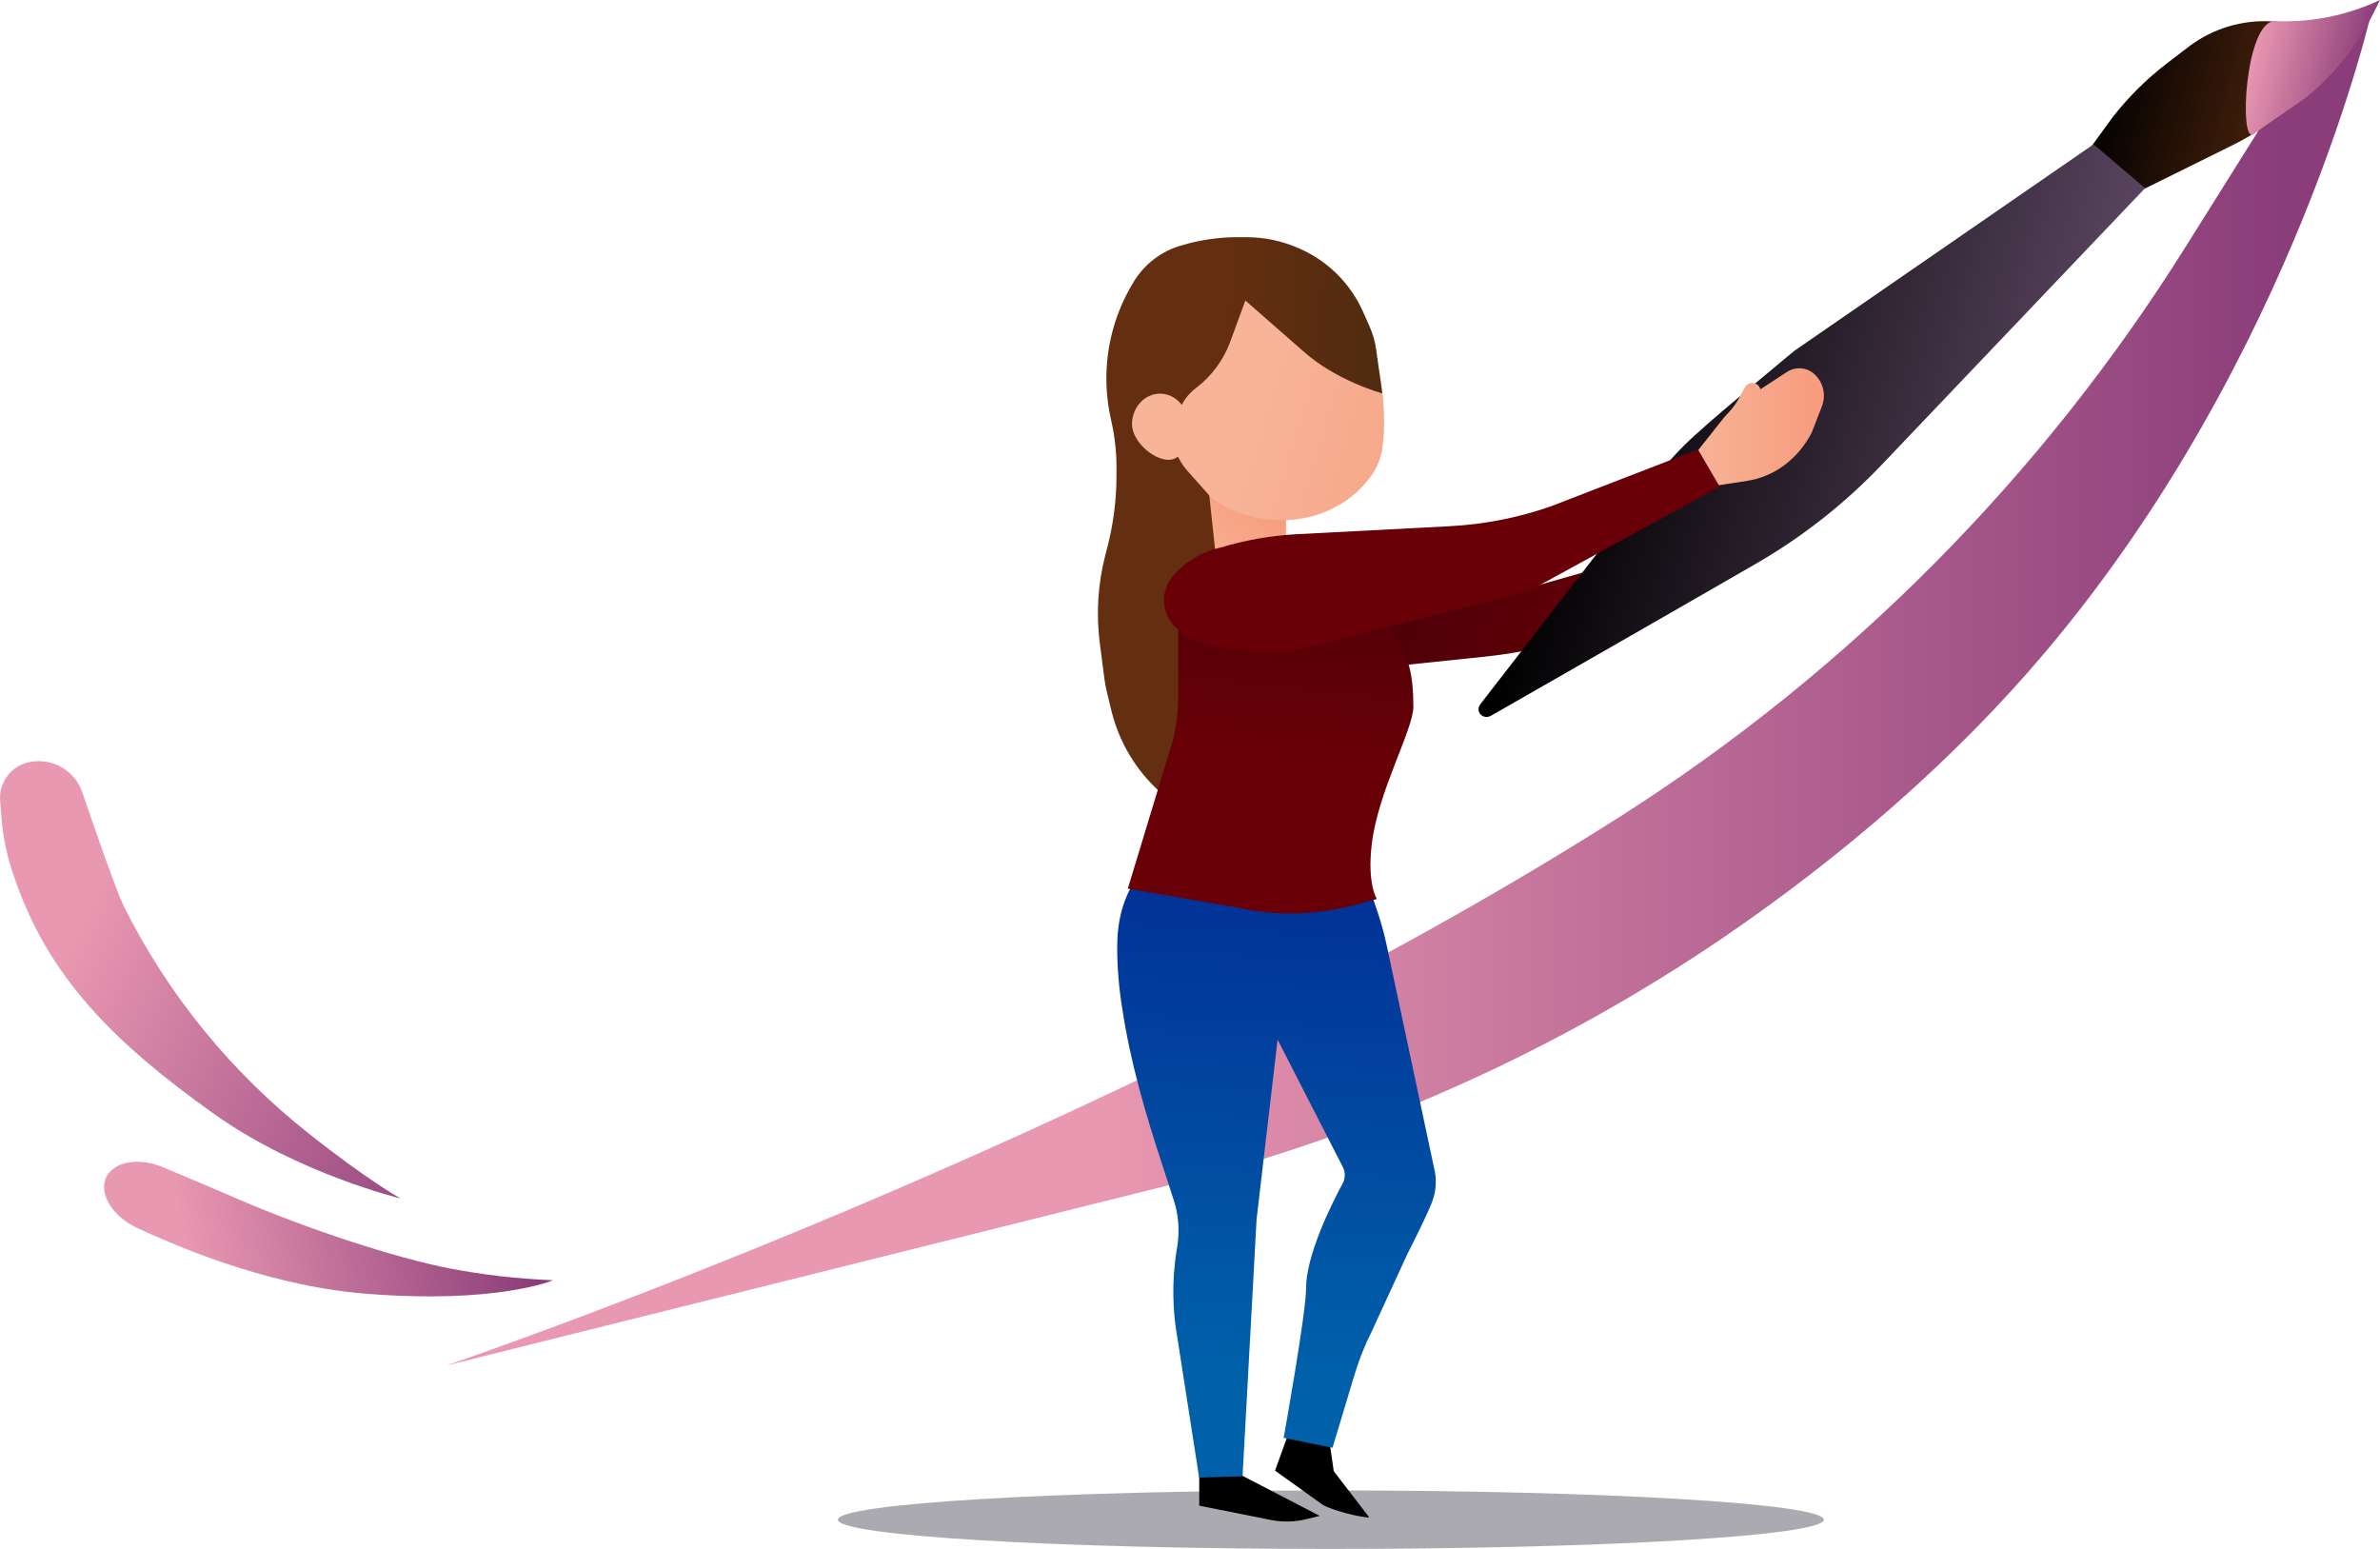
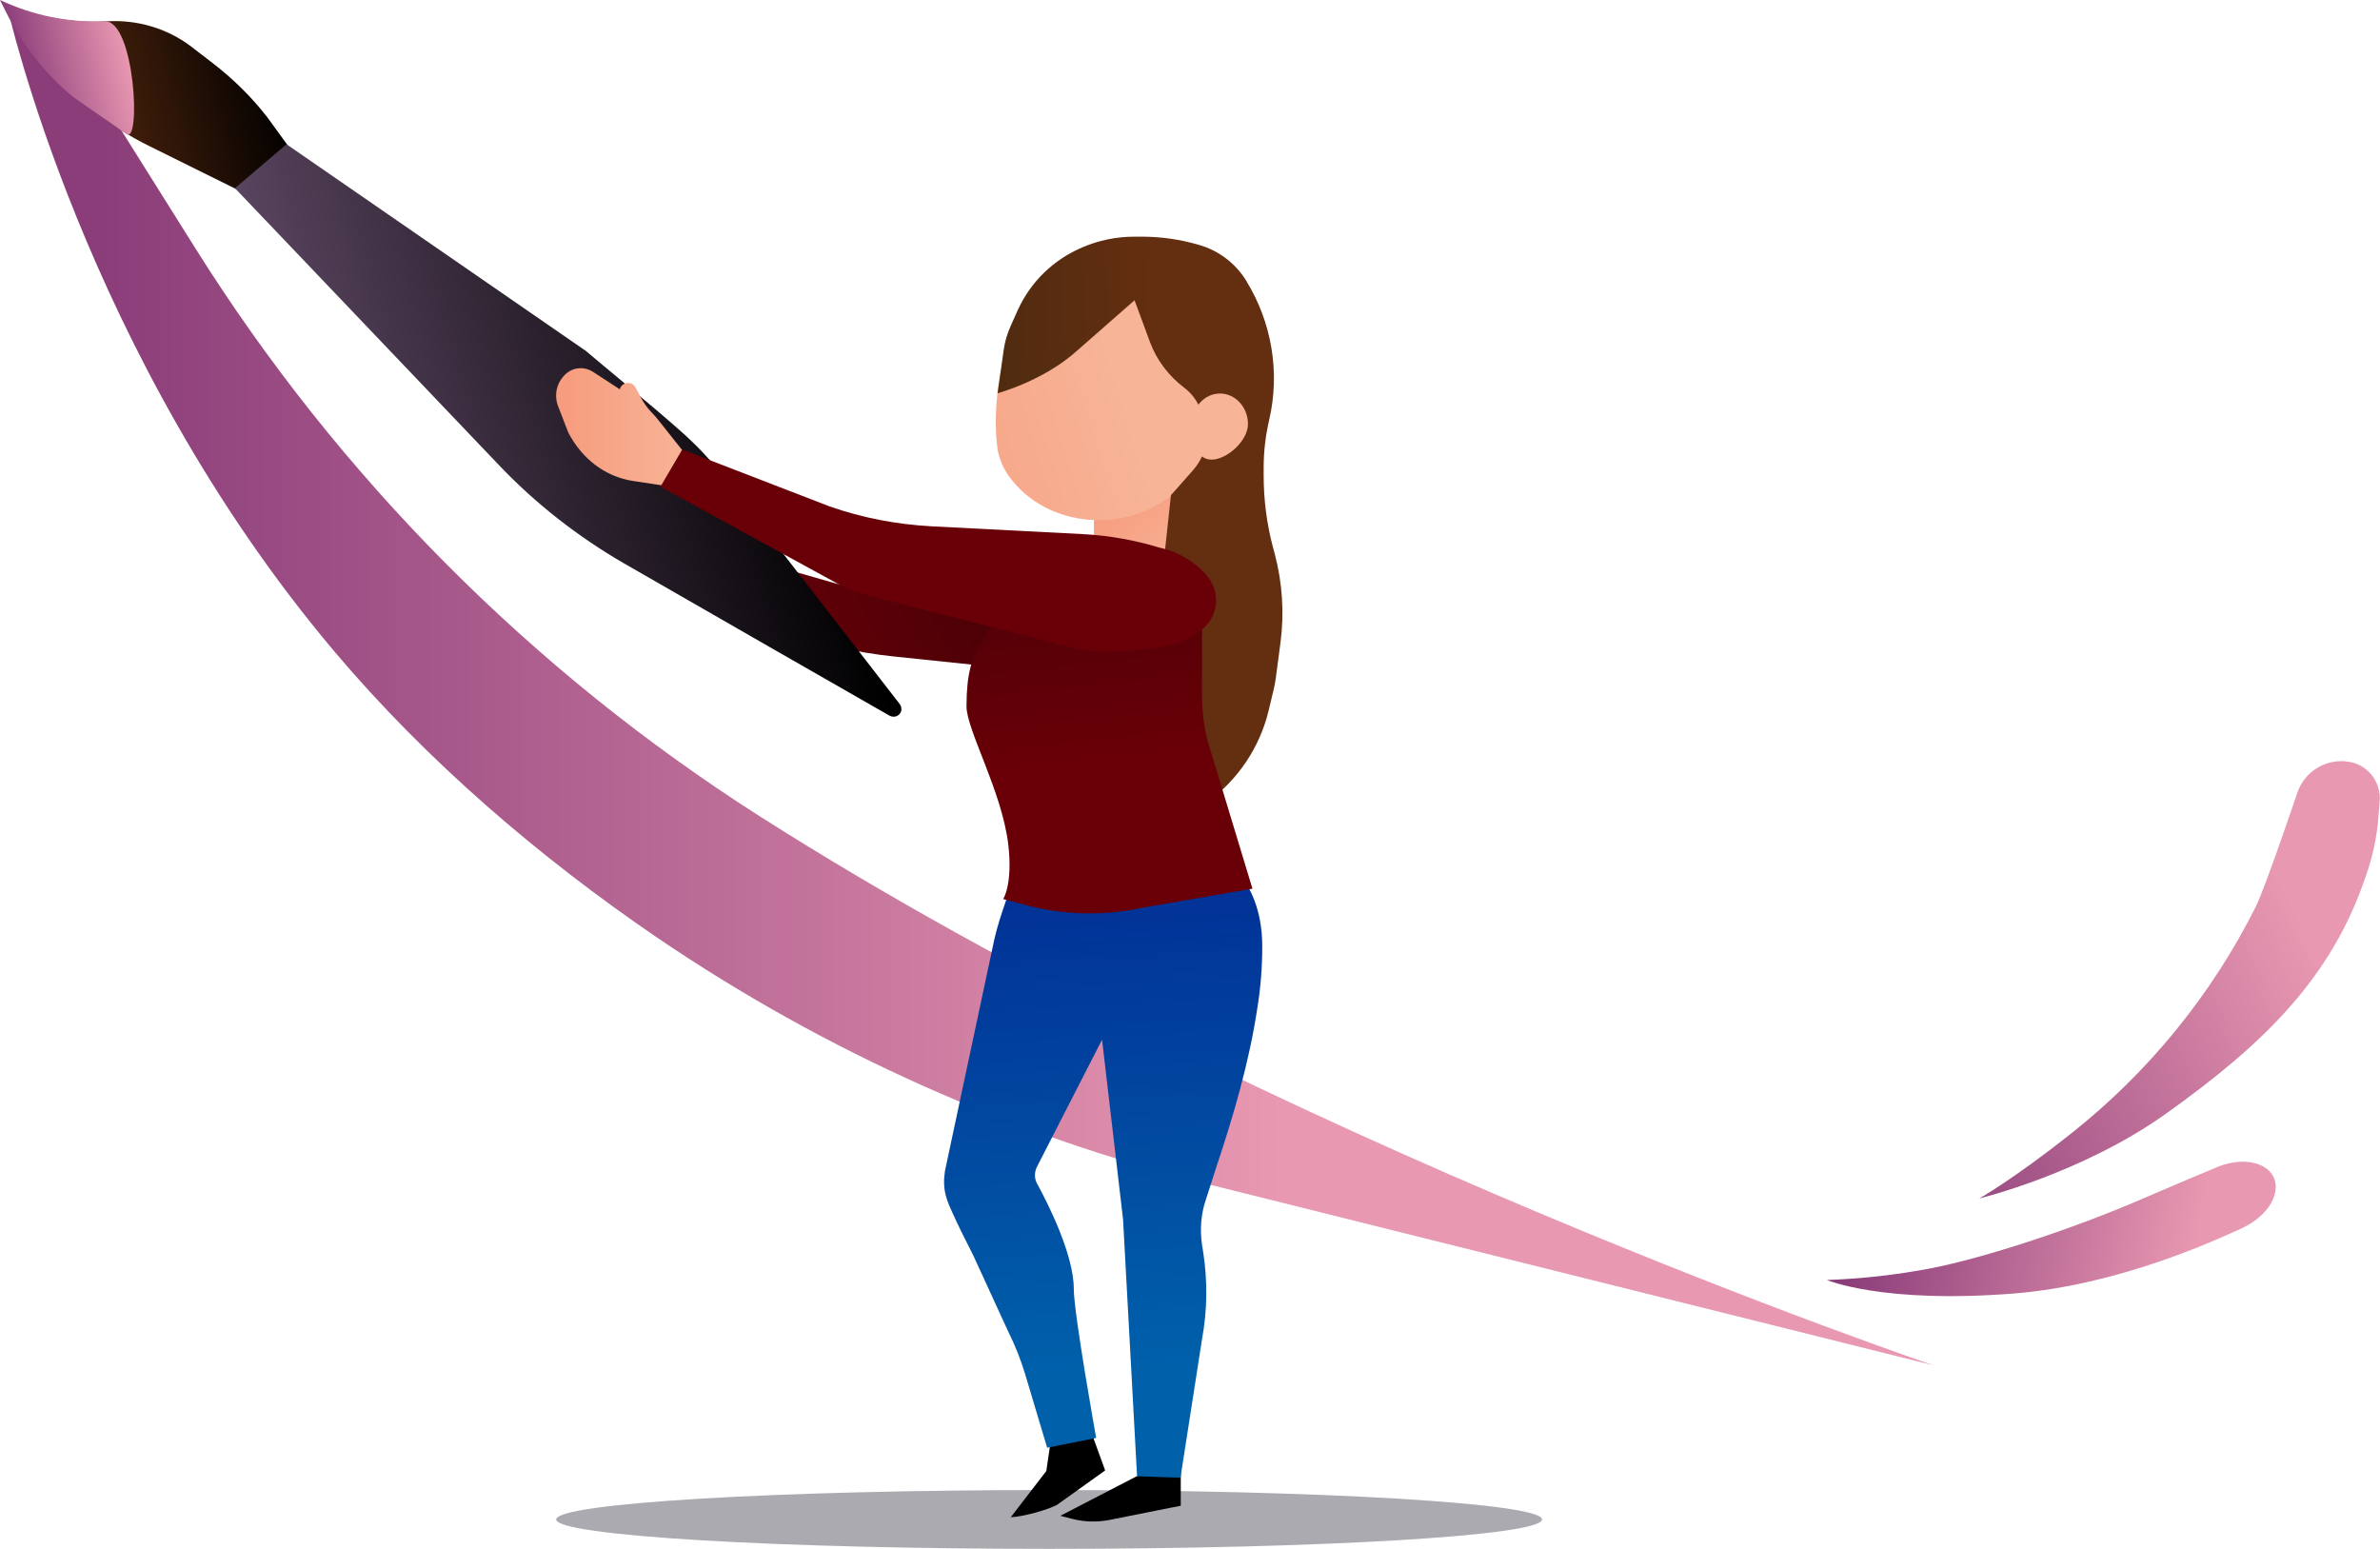
- <svg xmlns="http://www.w3.org/2000/svg" xmlns:xlink="http://www.w3.org/1999/xlink" id="Layer_1" data-name="Layer 1" viewBox="0 0 849.75 553">
-   <defs>
-     <style>
-       .cls-1 {
-         fill: url(#linear-gradient);
-       }
- 
-       .cls-2 {
-         fill: url(#linear-gradient-2);
-       }
- 
-       .cls-3 {
-         fill: url(#linear-gradient-3);
-       }
- 
-       .cls-4 {
-         fill: #aaaab0;
-       }
- 
-       .cls-5 {
-         fill: url(#linear-gradient-4);
-       }
- 
-       .cls-6 {
-         fill: url(#linear-gradient-5);
-       }
- 
-       .cls-7 {
-         fill: url(#linear-gradient-6);
-       }
- 
-       .cls-8 {
-         fill: url(#linear-gradient-7);
-       }
- 
-       .cls-9 {
-         fill: url(#linear-gradient-8);
-       }
- 
-       .cls-10 {
-         fill: url(#linear-gradient-9);
-       }
- 
-       .cls-11 {
-         fill: url(#linear-gradient-10);
-       }
- 
-       .cls-12 {
-         fill: url(#linear-gradient-11);
-       }
- 
-       .cls-13 {
-         fill: url(#linear-gradient-12);
-       }
- 
-       .cls-14 {
-         fill: #f7b497;
-       }
- 
-       .cls-15 {
-         fill: url(#linear-gradient-13);
-       }
- 
-       .cls-16 {
-         fill: url(#linear-gradient-14);
-       }
-     </style>
-     <linearGradient id="linear-gradient" x1="425.63" y1="205.92" x2="450.42" y2="174.14" gradientUnits="userSpaceOnUse">
-       <stop offset="0" stop-color="#f7b497" />
-       <stop offset="1" stop-color="#f79b7d" />
+ <svg xmlns="http://www.w3.org/2000/svg" version="1.1" id="Layer_1" x="0px" y="0px" viewBox="0 0 849.8 553" style="enable-background:new 0 0 849.8 553;" xml:space="preserve">
+   <style type="text/css">
+ 	.st0{fill:url(#SVGID_1_);}
+ 	.st1{fill:url(#SVGID_2_);}
+ 	.st2{fill:url(#SVGID_3_);}
+ 	.st3{fill:#AAAAB0;}
+ 	.st4{fill:url(#SVGID_4_);}
+ 	.st5{fill:url(#SVGID_5_);}
+ 	.st6{fill:url(#SVGID_6_);}
+ 	.st7{fill:url(#SVGID_7_);}
+ 	.st8{fill:url(#SVGID_8_);}
+ 	.st9{fill:url(#SVGID_9_);}
+ 	.st10{fill:url(#SVGID_10_);}
+ 	.st11{fill:url(#SVGID_11_);}
+ 	.st12{fill:url(#SVGID_12_);}
+ 	.st13{fill:#F7B497;}
+ 	.st14{fill:url(#SVGID_13_);}
+ 	.st15{fill:url(#SVGID_14_);}
+ </style>
+   <linearGradient id="SVGID_1_" gradientUnits="userSpaceOnUse" x1="425.626" y1="348.083" x2="450.416" y2="379.863" gradientTransform="matrix(-1 0 0 -1 849.7514 554)">
+     <stop offset="0" style="stop-color:#F7B497" />
+     <stop offset="1" style="stop-color:#F79B7D" />
+   </linearGradient>
+   <polygon class="st0" points="421.6,217.8 390.6,217.8 390.6,147.8 421.6,147.8 421.6,174.8 " />
+   <linearGradient id="SVGID_2_" gradientUnits="userSpaceOnUse" x1="590.243" y1="322.177" x2="457.903" y2="382.897" gradientTransform="matrix(-1 0 0 -1 849.7514 554)">
+     <stop offset="0" style="stop-color:#6A0007" />
+     <stop offset="1" style="stop-color:#3A0007" />
+   </linearGradient>
+   <path class="st1" d="M225.1,201l54.5,24.1c12.8,4.8,26.1,7.9,39.7,9.3L373,240l6.5-28.6l-74.5-1.2l-80-22.9V201z" />
+   <linearGradient id="SVGID_3_" gradientUnits="userSpaceOnUse" x1="392.31" y1="309.005" x2="814.2" y2="309.005" gradientTransform="matrix(-1 0 0 -1 849.7514 554)">
+     <stop offset="0" style="stop-color:#E998B1" />
+     <stop offset="1" style="stop-color:#8B3D7A" />
+   </linearGradient>
+   <path class="st2" d="M2.6,2.4c0,0,27.3,124.2,116.8,230.2c33.2,39.3,73.5,73.7,115,102c60.3,41,127.4,71,198.1,88.5l258,64.4  c0,0-237.7-80.5-419.3-196.1c-81.4-51.9-150.3-121.2-201.6-203l-31-49.4L22.5,28.2L2.6,2.4z" />
+   <ellipse class="st3" cx="374.6" cy="542.5" rx="176" ry="10.5" />
+   <path d="M386.9,509.2l-11.9,6.4l-1.4,9.6l-12.7,16.5c4-0.1,12.9-2.5,16.5-4.4l17.2-12.3l-5-13.8L386.9,509.2z" />
+   <path d="M418.6,520.3l-12,6.4l-28,14.5l4.7,1.2c4.1,1,8.5,1.1,12.7,0.3l25.6-5.1v-13.6L418.6,520.3z" />
+   <g>
+     <linearGradient id="SVGID_4_" gradientUnits="userSpaceOnUse" x1="750.502" y1="486.727" x2="842.683" y2="486.727" gradientTransform="matrix(-0.9673 0.2536 -0.2536 -0.9673 951.555 304.4119)">
+       <stop offset="0" style="stop-color:#723F10" />
+       <stop offset="3.000000e-02" style="stop-color:#000000" />
+       <stop offset="1" style="stop-color:#642E10" />
    </linearGradient>
-     <linearGradient id="linear-gradient-2" x1="590.24" y1="231.83" x2="457.9" y2="171.11" gradientUnits="userSpaceOnUse">
-       <stop offset="0" stop-color="#6a0007" />
-       <stop offset="1" stop-color="#3a0007" />
+     <path class="st4" d="M107.2,72.2l-23.1-4.8L53,52c-6.5-3.2-12.6-7.1-18.3-11.6l-6.9-5.5C17.7,26.9,9.4,17,3.3,5.6L0.8,0.8l0,0   c11.8,5.2,24.7,7.6,37.6,6.8l0,0C49,7,59.6,10.1,68.1,16.5l7.8,6c7.3,5.6,13.9,12.1,19.5,19.3l17.8,24.5L107.2,72.2z" />
+     <linearGradient id="SVGID_5_" gradientUnits="userSpaceOnUse" x1="578.445" y1="338.246" x2="773.175" y2="338.246" gradientTransform="matrix(-0.89 0.21 -0.27 -0.96 892.0014 339.27)">
+       <stop offset="0" style="stop-color:#000000" />
+       <stop offset="1" style="stop-color:#5A4560" />
    </linearGradient>
-     <linearGradient id="linear-gradient-3" x1="392.31" y1="245.02" x2="814.2" y2="245.02" gradientUnits="userSpaceOnUse">
-       <stop offset="0" stop-color="#e998b1" />
-       <stop offset="1" stop-color="#8b3d7a" />
-     </linearGradient>
-     <linearGradient id="linear-gradient-4" x1="726.19" y1="92.52" x2="818.37" y2="92.52" gradientTransform="translate(68.63 -249.79) rotate(14.69)" gradientUnits="userSpaceOnUse">
-       <stop offset="0" stop-color="#723f10" />
-       <stop offset="0.03" />
-       <stop offset="1" stop-color="#642e10" />
-     </linearGradient>
-     <linearGradient id="linear-gradient-5" x1="542.12" y1="239.16" x2="736.85" y2="239.16" gradientTransform="matrix(0.89, 0.21, -0.27, 0.96, 145.68, -206.35)" gradientUnits="userSpaceOnUse">
-       <stop offset="0" />
-       <stop offset="1" stop-color="#5a4560" />
-     </linearGradient>
-     <linearGradient id="linear-gradient-6" x1="460.98" y1="285.2" x2="449.7" y2="487.6" gradientUnits="userSpaceOnUse">
-       <stop offset="0" stop-color="#022893" />
-       <stop offset="1" stop-color="#0060aa" />
-     </linearGradient>
-     <linearGradient id="linear-gradient-7" x1="804.44" y1="98.4" x2="844.28" y2="98.4" gradientTransform="translate(44.63 -263.55) rotate(13.41)" xlink:href="#linear-gradient-3" />
-     <linearGradient id="linear-gradient-8" x1="448.27" y1="140.49" x2="549.34" y2="171.12" xlink:href="#linear-gradient" />
-     <linearGradient id="linear-gradient-9" x1="603.07" y1="192.05" x2="436.05" y2="185.66" gradientUnits="userSpaceOnUse">
-       <stop offset="0" stop-color="#272610" />
-       <stop offset="1" stop-color="#642e10" />
-     </linearGradient>
-     <linearGradient id="linear-gradient-10" x1="603.67" y1="153.04" x2="651.17" y2="153.04" xlink:href="#linear-gradient" />
-     <linearGradient id="linear-gradient-11" x1="454.96" y1="273.03" x2="469.13" y2="144.26" xlink:href="#linear-gradient-2" />
-     <linearGradient id="linear-gradient-12" x1="415.59" y1="196.57" x2="614.02" y2="196.57" gradientUnits="userSpaceOnUse">
-       <stop offset="0" stop-color="#6a0007" />
-       <stop offset="1" stop-color="#6a0007" />
-     </linearGradient>
-     <linearGradient id="linear-gradient-13" x1="99.36" y1="710.57" x2="218.22" y2="649.26" gradientTransform="matrix(0.9, 0.41, -0.3, 0.66, 188.24, -70.21)" xlink:href="#linear-gradient-3" />
-     <linearGradient id="linear-gradient-14" x1="73.76" y1="576.2" x2="247.13" y2="562.15" gradientTransform="matrix(0.87, 0.5, -0.5, 0.87, 251.95, -208.45)" xlink:href="#linear-gradient-3" />
-   </defs>
-   <polygon class="cls-1" points="428.17 174.84 428.17 147.81 459.17 147.81 459.17 217.76 428.17 217.76 428.17 174.84" />
-   <path class="cls-2" d="M624.67,187.33l-80,22.92-74.46,1.16,6.5,28.61,53.74-5.62a160.58,160.58,0,0,0,39.67-9.33L624.67,201Z" />
-   <path class="cls-3" d="M827.28,28.17,811.12,39.06l-31,49.42a650.56,650.56,0,0,1-201.61,203c-181.61,115.53-419.3,196.07-419.3,196.07l258-64.39a615.19,615.19,0,0,0,198.14-88.47c41.47-28.32,81.85-62.69,115-102,89.45-106,116.8-230.25,116.8-230.25Z" />
-   <ellipse class="cls-4" cx="475.17" cy="542.55" rx="176" ry="10.45" />
-   <path d="M460.23,511.24l-5,13.79,17.22,12.35c3.61,1.85,12.42,4.25,16.46,4.39L476.2,525.24l-1.39-9.64-11.94-6.35Z" />
-   <path d="M428.17,523.93v13.62l25.63,5.1a29.08,29.08,0,0,0,12.66-.3l4.71-1.16-28-14.54-12-6.36Z" />
-   <g>
-     <path class="cls-5" d="M736.48,66.31l17.85-24.5a106.67,106.67,0,0,1,19.49-19.3l7.85-6a44.66,44.66,0,0,1,29.66-8.86h0A80.72,80.72,0,0,0,848.94.84h0l-2.52,4.8A92.82,92.82,0,0,1,822,34.89l-6.92,5.51A102.27,102.27,0,0,1,796.78,52L765.64,67.4l-23.11,4.83Z" />
-     <path class="cls-6" d="M640.6,125.28,747.5,51.51l18.37,15.67L671.78,166a200,200,0,0,1-44.88,35.28c-32.46,18.74-74,42.49-94.49,54.21-2.95,1.68-5.89-1.48-3.84-4.13l63-81.34a114.17,114.17,0,0,1,13.52-14.59C616.76,144.87,634.83,130.16,640.6,125.28Z" />
+     <path class="st5" d="M244.7,155.4c4.9,4.5,9.4,9.3,13.5,14.6l63,81.3c2,2.7-0.9,5.8-3.8,4.1c-20.5-11.7-62-35.5-94.5-54.2   c-16.6-9.6-31.7-21.4-44.9-35.3L83.9,67.2l18.4-15.7l106.9,73.8C214.9,130.2,233,144.9,244.7,155.4z" />
  </g>
-   <path class="cls-7" d="M512.28,418.19,495.21,338A109.9,109.9,0,0,0,492,326.07l-11.58-34.6-24.9,23.37-15.8-23.94-27.88,10.47c-2.54,1.92-3.69,8.26-5.36,10.89-2.75,4.35-7.6,11.74-7.6,25.74a136.19,136.19,0,0,0,1.83,22.18c2.86,19.09,8.4,37.9,14.45,56.23L419,428.24a35,35,0,0,1,1.39,16.31L420,447a94.47,94.47,0,0,0,.44,31.07l7.7,49.45,15.5-.45,5-91.67,7.51-64.25,23.29,45.5a6.32,6.32,0,0,1-.07,5.9c-3.81,7.05-13.06,25.4-13.06,37.48,0,8.93-8,53.31-8,53.31l17.45,3.54,7.94-26.36A95.72,95.72,0,0,1,489.93,475l12.3-26.76c2.07-4.1,5.46-10.83,8.07-16.69,1.9-4.28,2.42-6.89,2.31-10.61A14.86,14.86,0,0,0,512.28,418.19Z" />
-   <path class="cls-8" d="M812.31,7.57h0A80.5,80.5,0,0,0,849.75,0h0l-2.41,4.85a92.39,92.39,0,0,1-23.69,29.74L804.71,47.81C799.21,52.39,801.52,7.16,812.31,7.57Z" />
-   <path class="cls-9" d="M401.4,148.78l5.77-15.5,35-39.07,40.77,13.64c9.22,12.82,13,37.67,10.48,53.09h0a23.12,23.12,0,0,1-5,10.44c-14.54,18.47-44.57,19.15-60.86,1.94-6.1-6.44-7.74-8.15-10.72-15C416.26,156.94,401.77,150.13,401.4,148.78Z" />
-   <path class="cls-10" d="M489,116.56l-2.6-5.83a44.25,44.25,0,0,0-23-22.23h0a46.33,46.33,0,0,0-18.5-3.83h-2.72a70.92,70.92,0,0,0-20.56,3h0A29.29,29.29,0,0,0,405,100.23l-.1.17a65.87,65.87,0,0,0-8.22,49.46h0a74.85,74.85,0,0,1,1.95,17v3a101.92,101.92,0,0,1-3.26,25.51l-.69,2.65a83.32,83.32,0,0,0-2,31.63l1.66,12.86a40.62,40.62,0,0,0,.75,4.08l1.81,7.5a57.27,57.27,0,0,0,21.71,32.27h0l22-27.26-8.85-82.22-7.73-8.69a20.89,20.89,0,0,1-5.42-14.47h0l2.3-6.81a17.81,17.81,0,0,1,6.09-8.38h0a36.6,36.6,0,0,0,12.17-16.33l5.47-14.91,20.42,17.88c12,10.89,28.47,15.26,28.47,15.26l-2.18-15.59A31,31,0,0,0,489,116.56Z" />
-   <path class="cls-11" d="M603.67,164.05l11.59-14.64c.56-.71,1.17-1.37,1.79-2a25.36,25.36,0,0,0,4-5.53l1.84-3.41a3,3,0,0,1,5.64.51h0l9.46-6.17a8,8,0,0,1,9.29.31h0a10.47,10.47,0,0,1,3.19,12l-3.59,9.28c-4.86,9.41-13.34,15.78-23,17.26l-19,2.93Z" />
-   <path class="cls-12" d="M420.67,215.49v33a66.71,66.71,0,0,1-1.86,15.65l-16.14,53.13,38.68,6.69a88,88,0,0,0,42.38-.87l7.87-2.13s-3.52-5.25-1.83-19.57c2.24-19,14.86-40.83,14.86-49.19,0-23.27-7.41-22.1-21-50.3h0Z" />
-   <path class="cls-13" d="M419.77,224a13.38,13.38,0,0,1-.86-18.54,31.15,31.15,0,0,1,17-10h0a114.46,114.46,0,0,1,27.25-4.75l54.34-2.84a130,130,0,0,0,36.16-7.08l52.57-20.33L614,173.75l-65.28,35.7a65.4,65.4,0,0,1-9.43,3.2l-73,18.73a43,43,0,0,1-11.65,1.32C431.86,232.15,424.39,228.51,419.77,224Z" />
-   <path class="cls-14" d="M424.17,151.45c0,6-1.48,12.71-7,12.71s-13-6.69-13-12.71,4.48-10.91,10-10.91S424.17,145.42,424.17,151.45Z" />
-   <path class="cls-15" d="M197.49,457.06s-20.17,8.62-67.14,4.79c-37.79-3.09-72.47-19.41-80.67-23.13l-.4-.18c-6.15-2.8-10.74-7.65-11.84-12.53h0c-2.17-9.59,9.5-14.42,21.59-8.93,0,0,10.41,4.31,25.74,10.93,24.75,10.7,56.29,21.07,75.93,24.87A245.78,245.78,0,0,0,197.49,457.06Z" />
-   <path class="cls-16" d="M143,427.87s-36.46-8.8-66.32-30C41.3,372.7,17.07,349.12,4.91,312.61A81.72,81.72,0,0,1,.73,294.26L.05,286a13.06,13.06,0,0,1,10.86-14h0a16.52,16.52,0,0,1,18.54,11s11.49,34,14.77,40.59a240,240,0,0,0,66.11,81.16C131.07,421.23,143,427.87,143,427.87Z" />
+   <linearGradient id="SVGID_6_" gradientUnits="userSpaceOnUse" x1="461.005" y1="268.799" x2="449.725" y2="66.399" gradientTransform="matrix(-1 0 0 -1 849.7514 554)">
+     <stop offset="0" style="stop-color:#022893" />
+     <stop offset="1" style="stop-color:#0060AA" />
+   </linearGradient>
+   <path class="st6" d="M337.1,420.9c-0.1,3.7,0.4,6.3,2.3,10.6c2.6,5.9,6,12.6,8.1,16.7l12.3,26.8c2.5,5,4.6,10.2,6.2,15.5l7.9,26.4  l17.5-3.5c0,0-8-44.4-8-53.3c0-12.1-9.2-30.4-13.1-37.5c-1-1.8-1-4-0.1-5.9l23.3-45.5l7.5,64.2l5,91.7l15.5,0.5l7.7-49.5  c1.9-10.3,2-20.8,0.4-31.1l-0.4-2.5c-0.8-5.5-0.4-11.1,1.4-16.3l3.8-11.8c6.1-18.3,11.6-37.1,14.5-56.2c1.2-7.3,1.8-14.7,1.8-22.2  c0-14-4.9-21.4-7.6-25.7c-1.7-2.6-2.8-9-5.4-10.9L410,290.9l-15.8,23.9l-24.9-23.4l-11.6,34.6c-1.3,3.9-2.4,7.9-3.2,11.9l-17.1,80.2  C337.3,419.1,337.2,420,337.1,420.9z" />
+   <linearGradient id="SVGID_7_" gradientUnits="userSpaceOnUse" x1="826.919" y1="478.489" x2="866.761" y2="478.489" gradientTransform="matrix(-0.9727 0.2319 -0.2319 -0.9727 960.7637 292.373)">
+     <stop offset="0" style="stop-color:#E998B1" />
+     <stop offset="1" style="stop-color:#8B3D7A" />
+   </linearGradient>
+   <path class="st7" d="M45,47.8L26.1,34.6C16.2,26.4,8.2,16.3,2.4,4.8L0,0l0,0c11.7,5.5,24.5,8.1,37.4,7.6l0,0  C48.2,7.2,50.5,52.4,45,47.8z" />
+   <linearGradient id="SVGID_8_" gradientUnits="userSpaceOnUse" x1="448.269" y1="413.506" x2="549.339" y2="382.876" gradientTransform="matrix(-1 0 0 -1 849.7514 554)">
+     <stop offset="0" style="stop-color:#F7B497" />
+     <stop offset="1" style="stop-color:#F79B7D" />
+   </linearGradient>
+   <path class="st8" d="M432.9,158.3c-3,6.9-4.6,8.6-10.7,15c-16.3,17.2-46.3,16.5-60.9-1.9c-2.5-3-4.2-6.6-5-10.4l0,0  c-2.5-15.4,1.3-40.3,10.5-53.1l40.8-13.6l35,39.1l5.8,15.5C448,150.1,433.5,156.9,432.9,158.3z" />
+   <linearGradient id="SVGID_9_" gradientUnits="userSpaceOnUse" x1="603.07" y1="361.949" x2="436.05" y2="368.339" gradientTransform="matrix(-1 0 0 -1 849.7514 554)">
+     <stop offset="0" style="stop-color:#272610" />
+     <stop offset="1" style="stop-color:#642E10" />
+   </linearGradient>
+   <path class="st9" d="M358.4,124.8l-2.2,15.6c0,0,16.5-4.4,28.5-15.3l20.4-17.9l5.5,14.9c2.4,6.5,6.7,12.1,12.2,16.3l0,0  c2.8,2.1,4.9,5,6.1,8.4l2.3,6.8l0,0c0.1,5.3-1.8,10.5-5.4,14.5l-7.7,8.7l-8.9,82.2l22,27.3l0,0c10.8-7.9,18.5-19.3,21.7-32.3  l1.8-7.5c0.3-1.3,0.6-2.7,0.8-4.1l1.7-12.9c1.4-10.6,0.7-21.3-2-31.6l-0.7-2.6c-2.2-8.3-3.3-16.9-3.3-25.5v-3c0-5.7,0.7-11.4,2-17  l0,0c3.9-16.9,0.9-34.7-8.2-49.5l-0.1-0.2c-3.8-6.1-9.7-10.6-16.6-12.6l0,0c-6.7-2-13.6-3-20.6-3h-2.7c-6.4,0-12.7,1.3-18.5,3.8l0,0  c-10.2,4.3-18.4,12.2-23,22.2l-2.6,5.8C359.6,119.2,358.8,122,358.4,124.8z" />
+   <linearGradient id="SVGID_10_" gradientUnits="userSpaceOnUse" x1="603.67" y1="400.969" x2="651.198" y2="400.969" gradientTransform="matrix(-1 0 0 -1 849.7514 554)">
+     <stop offset="0" style="stop-color:#F7B497" />
+     <stop offset="1" style="stop-color:#F79B7D" />
+   </linearGradient>
+   <path class="st10" d="M244.9,174.6l-19-2.9c-9.7-1.5-18.1-7.8-23-17.3l-3.6-9.3c-1.7-4.3-0.4-9.1,3.2-12l0,0  c2.7-2.1,6.4-2.2,9.3-0.3l9.5,6.2l0,0c0.2-0.9,0.8-1.6,1.7-2c1.5-0.7,3.3,0,4,1.5l1.8,3.4c1.1,2,2.4,3.9,4,5.5  c0.6,0.6,1.2,1.3,1.8,2l11.6,14.6L244.9,174.6z" />
+   <linearGradient id="SVGID_11_" gradientUnits="userSpaceOnUse" x1="454.967" y1="280.969" x2="469.137" y2="409.739" gradientTransform="matrix(-1 0 0 -1 849.7514 554)">
+     <stop offset="0" style="stop-color:#6A0007" />
+     <stop offset="1" style="stop-color:#3A0007" />
+   </linearGradient>
+   <path class="st11" d="M366.1,201.9L366.1,201.9c-13.6,28.2-21,27-21,50.3c0,8.4,12.6,30.2,14.9,49.2c1.7,14.3-1.8,19.6-1.8,19.6  l7.9,2.1c13.8,3.7,28.4,4,42.4,0.9l38.7-6.7l-16.1-53.1c-1.2-5.1-1.9-10.4-1.9-15.7v-33L366.1,201.9z" />
+   <linearGradient id="SVGID_12_" gradientUnits="userSpaceOnUse" x1="415.588" y1="357.414" x2="614" y2="357.414" gradientTransform="matrix(-1 0 0 -1 849.7514 554)">
+     <stop offset="0" style="stop-color:#6A0007" />
+     <stop offset="1" style="stop-color:#6A0007" />
+   </linearGradient>
+   <path class="st12" d="M395.1,232.7c-3.9,0.1-7.8-0.4-11.6-1.3l-73-18.7c-3.2-0.8-6.4-1.9-9.4-3.2l-65.3-35.7l7.8-13.3l52.6,20.3  c11.7,4.1,23.8,6.4,36.2,7.1l54.3,2.8c9.2,0.5,18.4,2.1,27.2,4.8l0,0c6.6,1.4,12.6,4.9,17,10c4.7,5.4,4.4,13.6-0.9,18.5  C425.4,228.5,417.9,232.1,395.1,232.7z" />
+   <path class="st13" d="M435.6,140.5c5.5,0,10,4.9,10,10.9s-7.5,12.7-13,12.7s-7-6.7-7-12.7C425.6,145.4,430.1,140.5,435.6,140.5z" />
+   <linearGradient id="SVGID_13_" gradientUnits="userSpaceOnUse" x1="135.581" y1="-131.384" x2="254.441" y2="-70.074" gradientTransform="matrix(-0.9 0.41 -0.3 -0.66 868.4114 294.31)">
+     <stop offset="0" style="stop-color:#E998B1" />
+     <stop offset="1" style="stop-color:#8B3D7A" />
+   </linearGradient>
+   <path class="st14" d="M689.1,452.9c19.6-3.8,51.2-14.2,75.9-24.9c15.3-6.6,25.7-10.9,25.7-10.9c12.1-5.5,23.8-0.7,21.6,8.9l0,0  c-1.1,4.9-5.7,9.7-11.8,12.5l-0.4,0.2c-8.2,3.7-42.9,20-80.7,23.1c-47,3.8-67.1-4.8-67.1-4.8C664.6,456.6,676.9,455.2,689.1,452.9z" />
+   <linearGradient id="SVGID_14_" gradientUnits="userSpaceOnUse" x1="115.02" y1="37.28" x2="288.39" y2="51.33" gradientTransform="matrix(-0.87 0.5 -0.5 -0.87 939.4814 302.62)">
+     <stop offset="0" style="stop-color:#E998B1" />
+     <stop offset="1" style="stop-color:#8B3D7A" />
+   </linearGradient>
+   <path class="st15" d="M739.4,404.8c27.7-21.9,50.3-49.6,66.1-81.2c3.3-6.6,14.8-40.6,14.8-40.6c2.6-7.7,10.5-12.4,18.5-11l0,0  c6.7,1.1,11.4,7.2,10.9,14l-0.7,8.3c-0.7,6.3-2.1,12.4-4.2,18.3c-12.2,36.5-36.4,60.1-71.8,85.3c-29.9,21.2-66.3,30-66.3,30  S718.7,421.2,739.4,404.8z" />
</svg>
